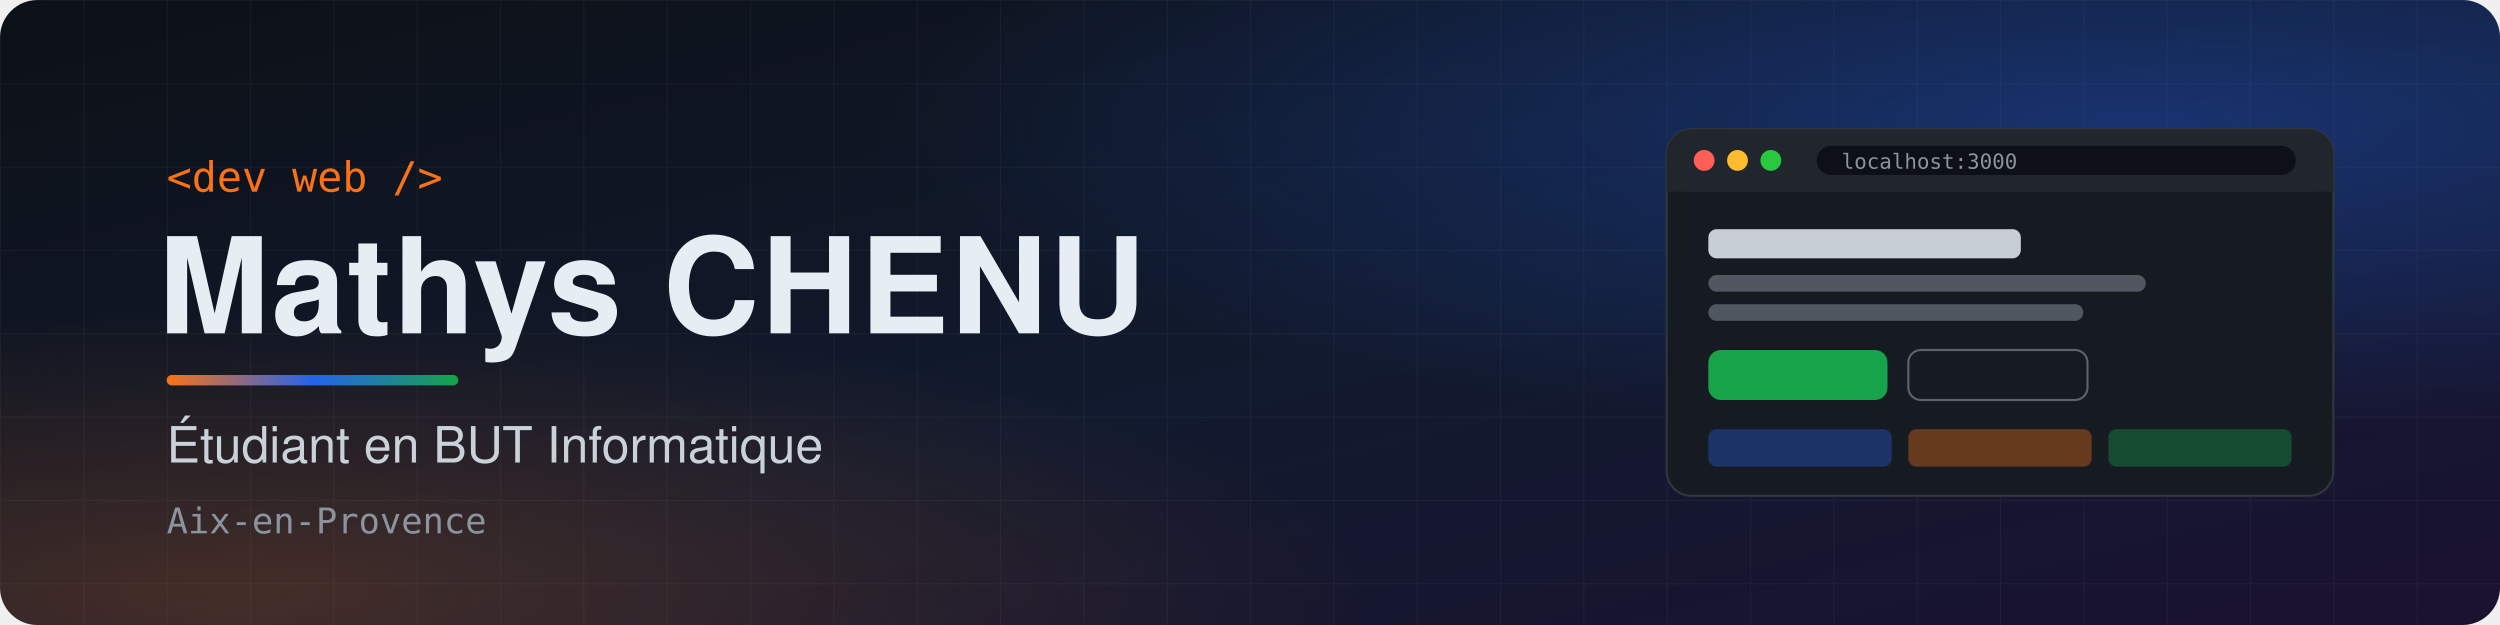
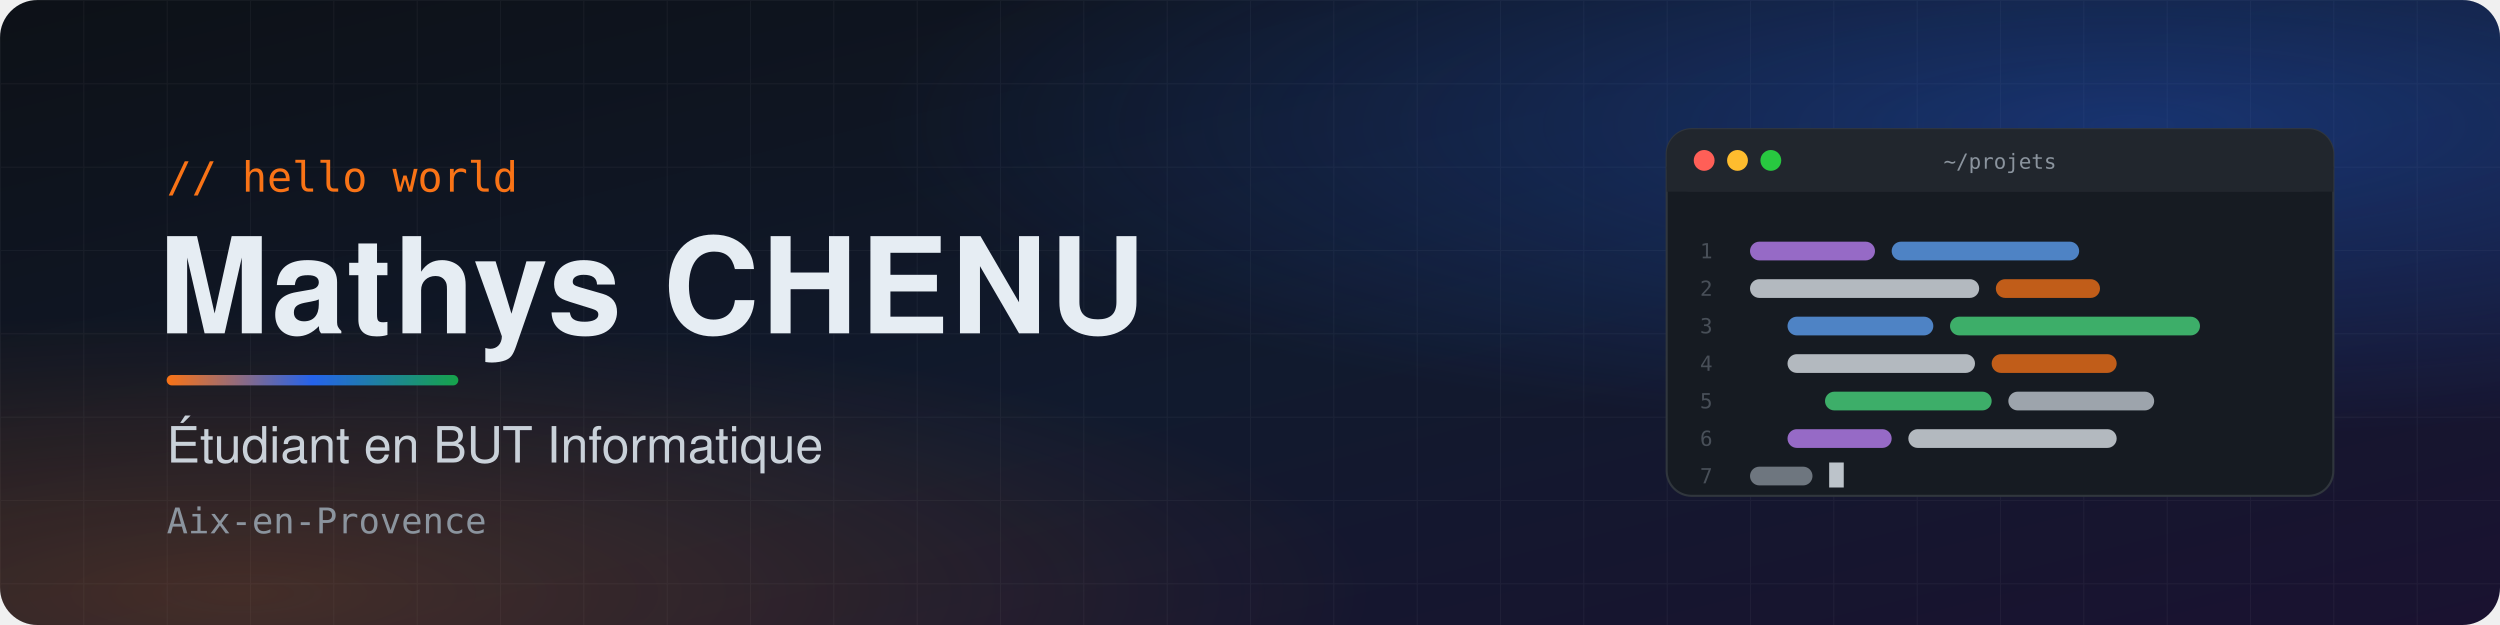
<svg xmlns="http://www.w3.org/2000/svg" width="1200" height="300" viewBox="0 0 1200 300">
  <defs>
    <linearGradient id="bg" x1="0" y1="0" x2="1" y2="1">
      <stop offset="0" stop-color="#0d1117" />
      <stop offset="0.55" stop-color="#111a2e" />
      <stop offset="1" stop-color="#1a1230" />
    </linearGradient>
    <linearGradient id="accent" x1="0" y1="0" x2="1" y2="0">
      <stop offset="0" stop-color="#f97316" />
      <stop offset="0.5" stop-color="#2563eb" />
      <stop offset="1" stop-color="#16a34a" />
    </linearGradient>
    <radialGradient id="glow1" cx="0.85" cy="0.2" r="0.5">
      <stop offset="0" stop-color="#2563eb" stop-opacity="0.35" />
      <stop offset="1" stop-color="#2563eb" stop-opacity="0" />
    </radialGradient>
    <radialGradient id="glow2" cx="0.1" cy="0.95" r="0.45">
      <stop offset="0" stop-color="#f97316" stop-opacity="0.22" />
      <stop offset="1" stop-color="#f97316" stop-opacity="0" />
    </radialGradient>
    <pattern id="grid" width="40" height="40" patternUnits="userSpaceOnUse">
      <path d="M40 0H0V40" fill="none" stroke="#ffffff" stroke-opacity="0.04" stroke-width="1" />
    </pattern>
  </defs>
  <rect width="1200" height="300" rx="18" fill="url(#bg)" />
  <rect width="1200" height="300" rx="18" fill="url(#grid)" />
  <rect width="1200" height="300" rx="18" fill="url(#glow1)" />
  <rect width="1200" height="300" rx="18" fill="url(#glow2)" />
  <g transform="translate(800 62)">
    <rect width="320" height="176" rx="12" fill="#161b22" stroke="#30363d" />
    <rect width="320" height="30" rx="12" fill="#21262d" />
    <rect y="18" width="320" height="12" fill="#21262d" />
    <circle cx="18" cy="15" r="5" fill="#ff5f57" />
    <circle cx="34" cy="15" r="5" fill="#febc2e" />
    <circle cx="50" cy="15" r="5" fill="#28c840" />
-     <rect x="72" y="8" width="230" height="14" rx="7" fill="#0d1117" />
-     <text x="84" y="19" font-family="ui-monospace, SFMono-Regular, Menlo, Consolas, monospace" font-size="10" fill="#8b949e">localhost:3000</text>
-     <rect x="20" y="48" width="150" height="14" rx="4" fill="#e6edf3" fill-opacity="0.85" />
-     <rect x="20" y="70" width="210" height="8" rx="4" fill="#8b949e" fill-opacity="0.5" />
-     <rect x="20" y="84" width="180" height="8" rx="4" fill="#8b949e" fill-opacity="0.5" />
-     <rect x="20" y="106" width="86" height="24" rx="6" fill="#16a34a" />
-     <rect x="116" y="106" width="86" height="24" rx="6" fill="none" stroke="#8b949e" stroke-opacity="0.6" />
-     <rect x="20" y="144" width="88" height="18" rx="4" fill="#2563eb" fill-opacity="0.35" />
-     <rect x="116" y="144" width="88" height="18" rx="4" fill="#f97316" fill-opacity="0.35" />
-     <rect x="212" y="144" width="88" height="18" rx="4" fill="#16a34a" fill-opacity="0.35" />
+     <text x="160" y="19" text-anchor="middle" font-family="ui-monospace, SFMono-Regular, Menlo, Consolas, monospace" font-size="10" fill="#8b949e">~/projets</text>
+     <text x="16" y="62" font-family="ui-monospace, SFMono-Regular, Menlo, Consolas, monospace" font-size="10" fill="#484f58">1</text>
+     <rect x="40" y="54" width="60" height="9" rx="4.5" fill="#c084fc" fill-opacity="0.75" />
+     <rect x="108" y="54" width="90" height="9" rx="4.5" fill="#60a5fa" fill-opacity="0.75" />
+     <text x="16" y="80" font-family="ui-monospace, SFMono-Regular, Menlo, Consolas, monospace" font-size="10" fill="#484f58">2</text>
+     <rect x="40" y="72" width="110" height="9" rx="4.5" fill="#e6edf3" fill-opacity="0.75" />
+     <rect x="158" y="72" width="50" height="9" rx="4.5" fill="#f97316" fill-opacity="0.75" />
+     <text x="16" y="98" font-family="ui-monospace, SFMono-Regular, Menlo, Consolas, monospace" font-size="10" fill="#484f58">3</text>
+     <rect x="58" y="90" width="70" height="9" rx="4.5" fill="#60a5fa" fill-opacity="0.75" />
+     <rect x="136" y="90" width="120" height="9" rx="4.5" fill="#4ade80" fill-opacity="0.75" />
+     <text x="16" y="116" font-family="ui-monospace, SFMono-Regular, Menlo, Consolas, monospace" font-size="10" fill="#484f58">4</text>
+     <rect x="58" y="108" width="90" height="9" rx="4.5" fill="#e6edf3" fill-opacity="0.75" />
+     <rect x="156" y="108" width="60" height="9" rx="4.5" fill="#f97316" fill-opacity="0.75" />
+     <text x="16" y="134" font-family="ui-monospace, SFMono-Regular, Menlo, Consolas, monospace" font-size="10" fill="#484f58">5</text>
+     <rect x="76" y="126" width="80" height="9" rx="4.5" fill="#4ade80" fill-opacity="0.75" />
+     <rect x="164" y="126" width="70" height="9" rx="4.5" fill="#c9d1d9" fill-opacity="0.75" />
+     <text x="16" y="152" font-family="ui-monospace, SFMono-Regular, Menlo, Consolas, monospace" font-size="10" fill="#484f58">6</text>
+     <rect x="58" y="144" width="50" height="9" rx="4.5" fill="#c084fc" fill-opacity="0.75" />
+     <rect x="116" y="144" width="100" height="9" rx="4.5" fill="#e6edf3" fill-opacity="0.75" />
+     <text x="16" y="170" font-family="ui-monospace, SFMono-Regular, Menlo, Consolas, monospace" font-size="10" fill="#484f58">7</text>
+     <rect x="40" y="162" width="30" height="9" rx="4.5" fill="#8b949e" fill-opacity="0.75" />
+     <rect x="78" y="160" width="7" height="12" fill="#e6edf3" fill-opacity="0.8" />
  </g>
-   <text x="80" y="92" font-family="ui-monospace, SFMono-Regular, Menlo, Consolas, monospace" font-size="20" fill="#f97316">&lt;dev web /&gt;</text>
+   <text x="80" y="92" font-family="ui-monospace, SFMono-Regular, Menlo, Consolas, monospace" font-size="20" fill="#f97316">// hello world</text>
  <text x="76" y="160" font-family="-apple-system, BlinkMacSystemFont, 'Segoe UI', Helvetica, Arial, sans-serif" font-size="64" font-weight="800" fill="#e6edf3" letter-spacing="1">Mathys CHENU</text>
  <rect x="80" y="180" width="140" height="5" rx="2.5" fill="url(#accent)" />
  <text x="80" y="222" font-family="-apple-system, BlinkMacSystemFont, 'Segoe UI', Helvetica, Arial, sans-serif" font-size="24" fill="#c9d1d9">Étudiant en BUT Informatique</text>
  <text x="80" y="256" font-family="ui-monospace, SFMono-Regular, Menlo, Consolas, monospace" font-size="17" fill="#8b949e">Aix-en-Provence</text>
</svg>
